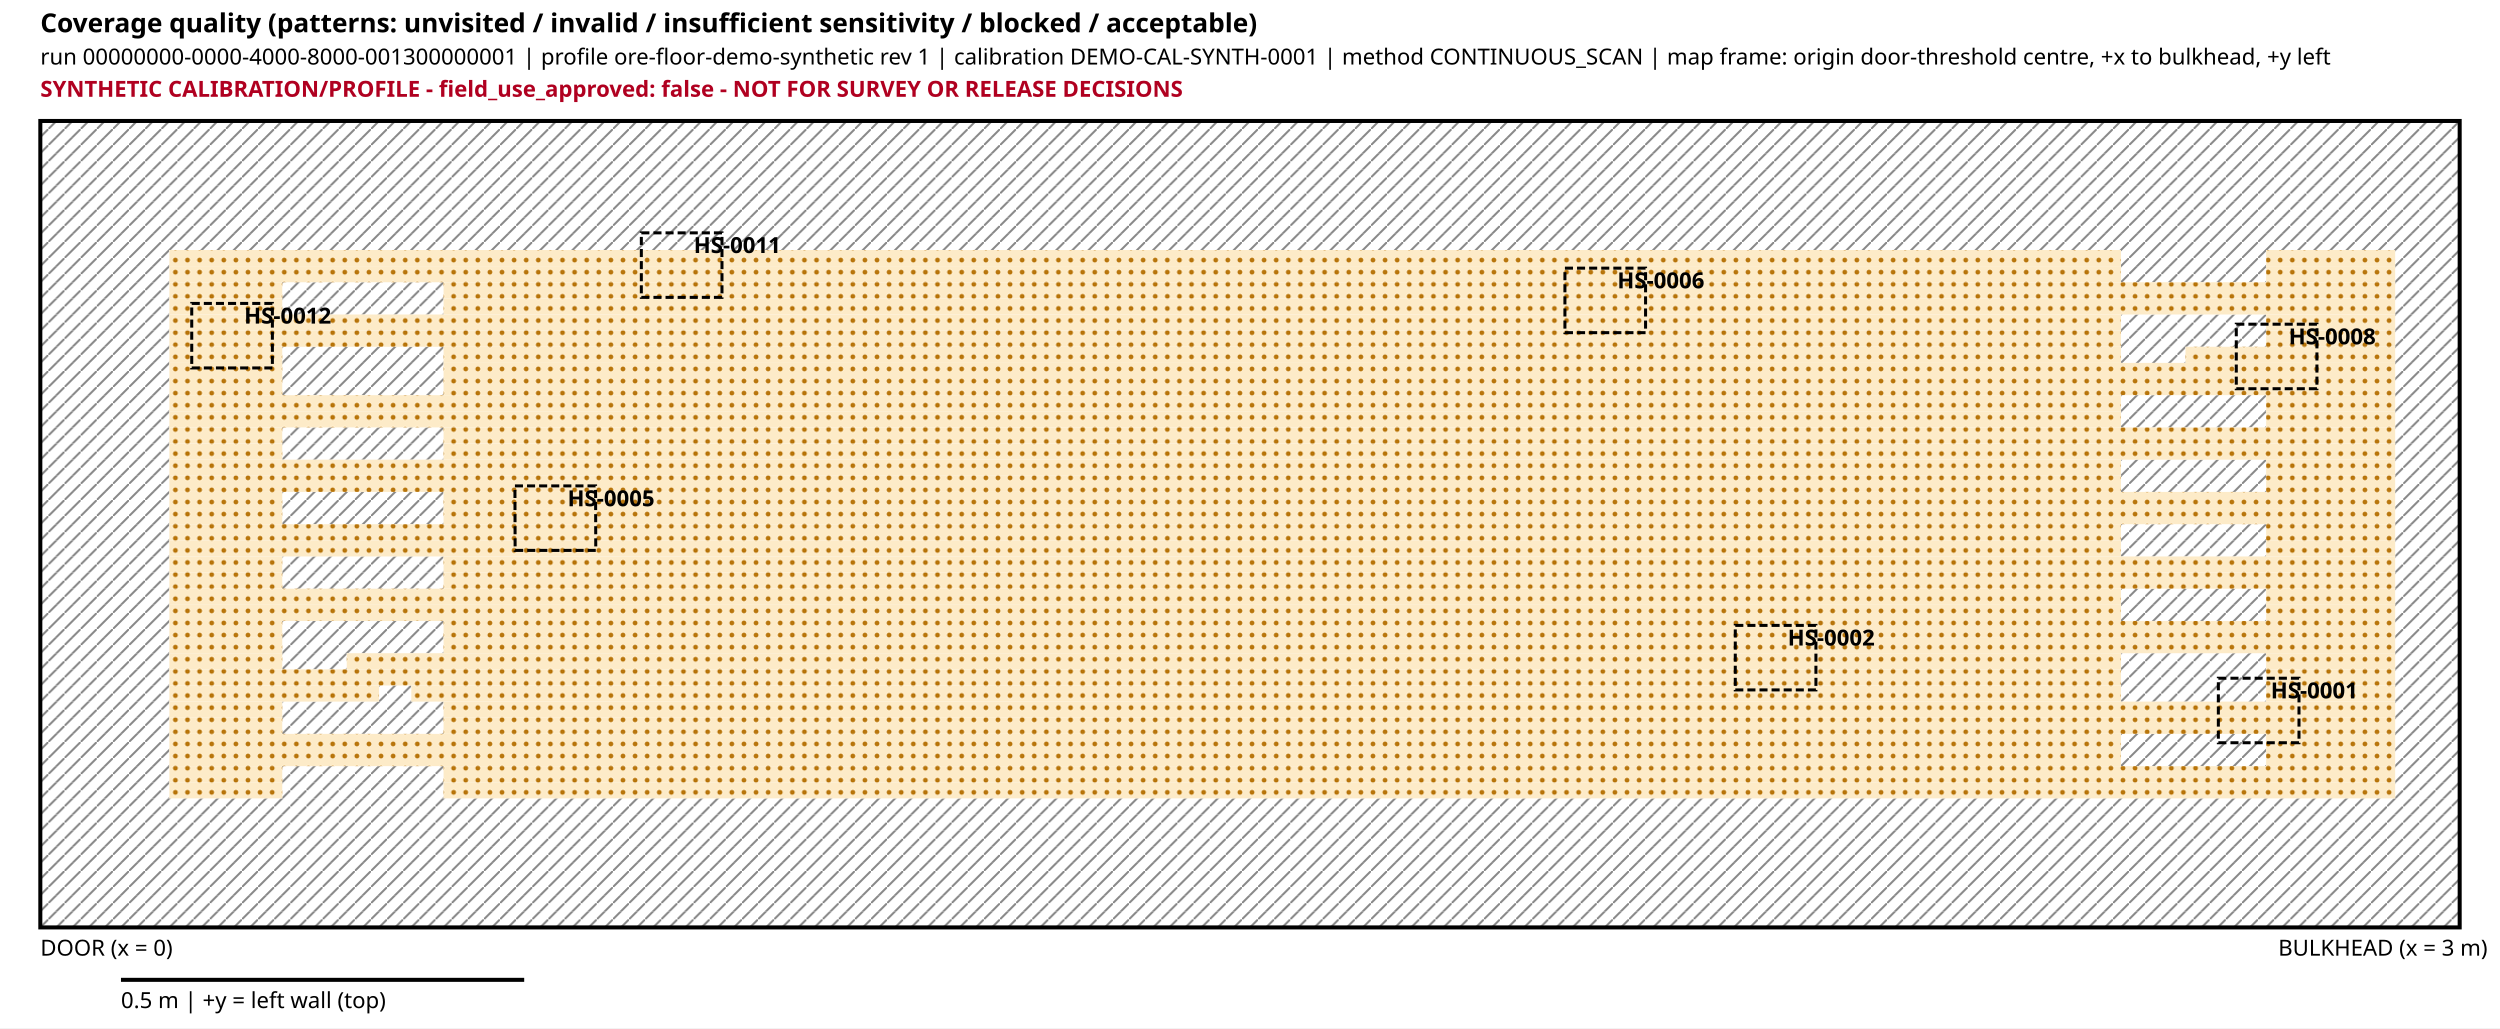
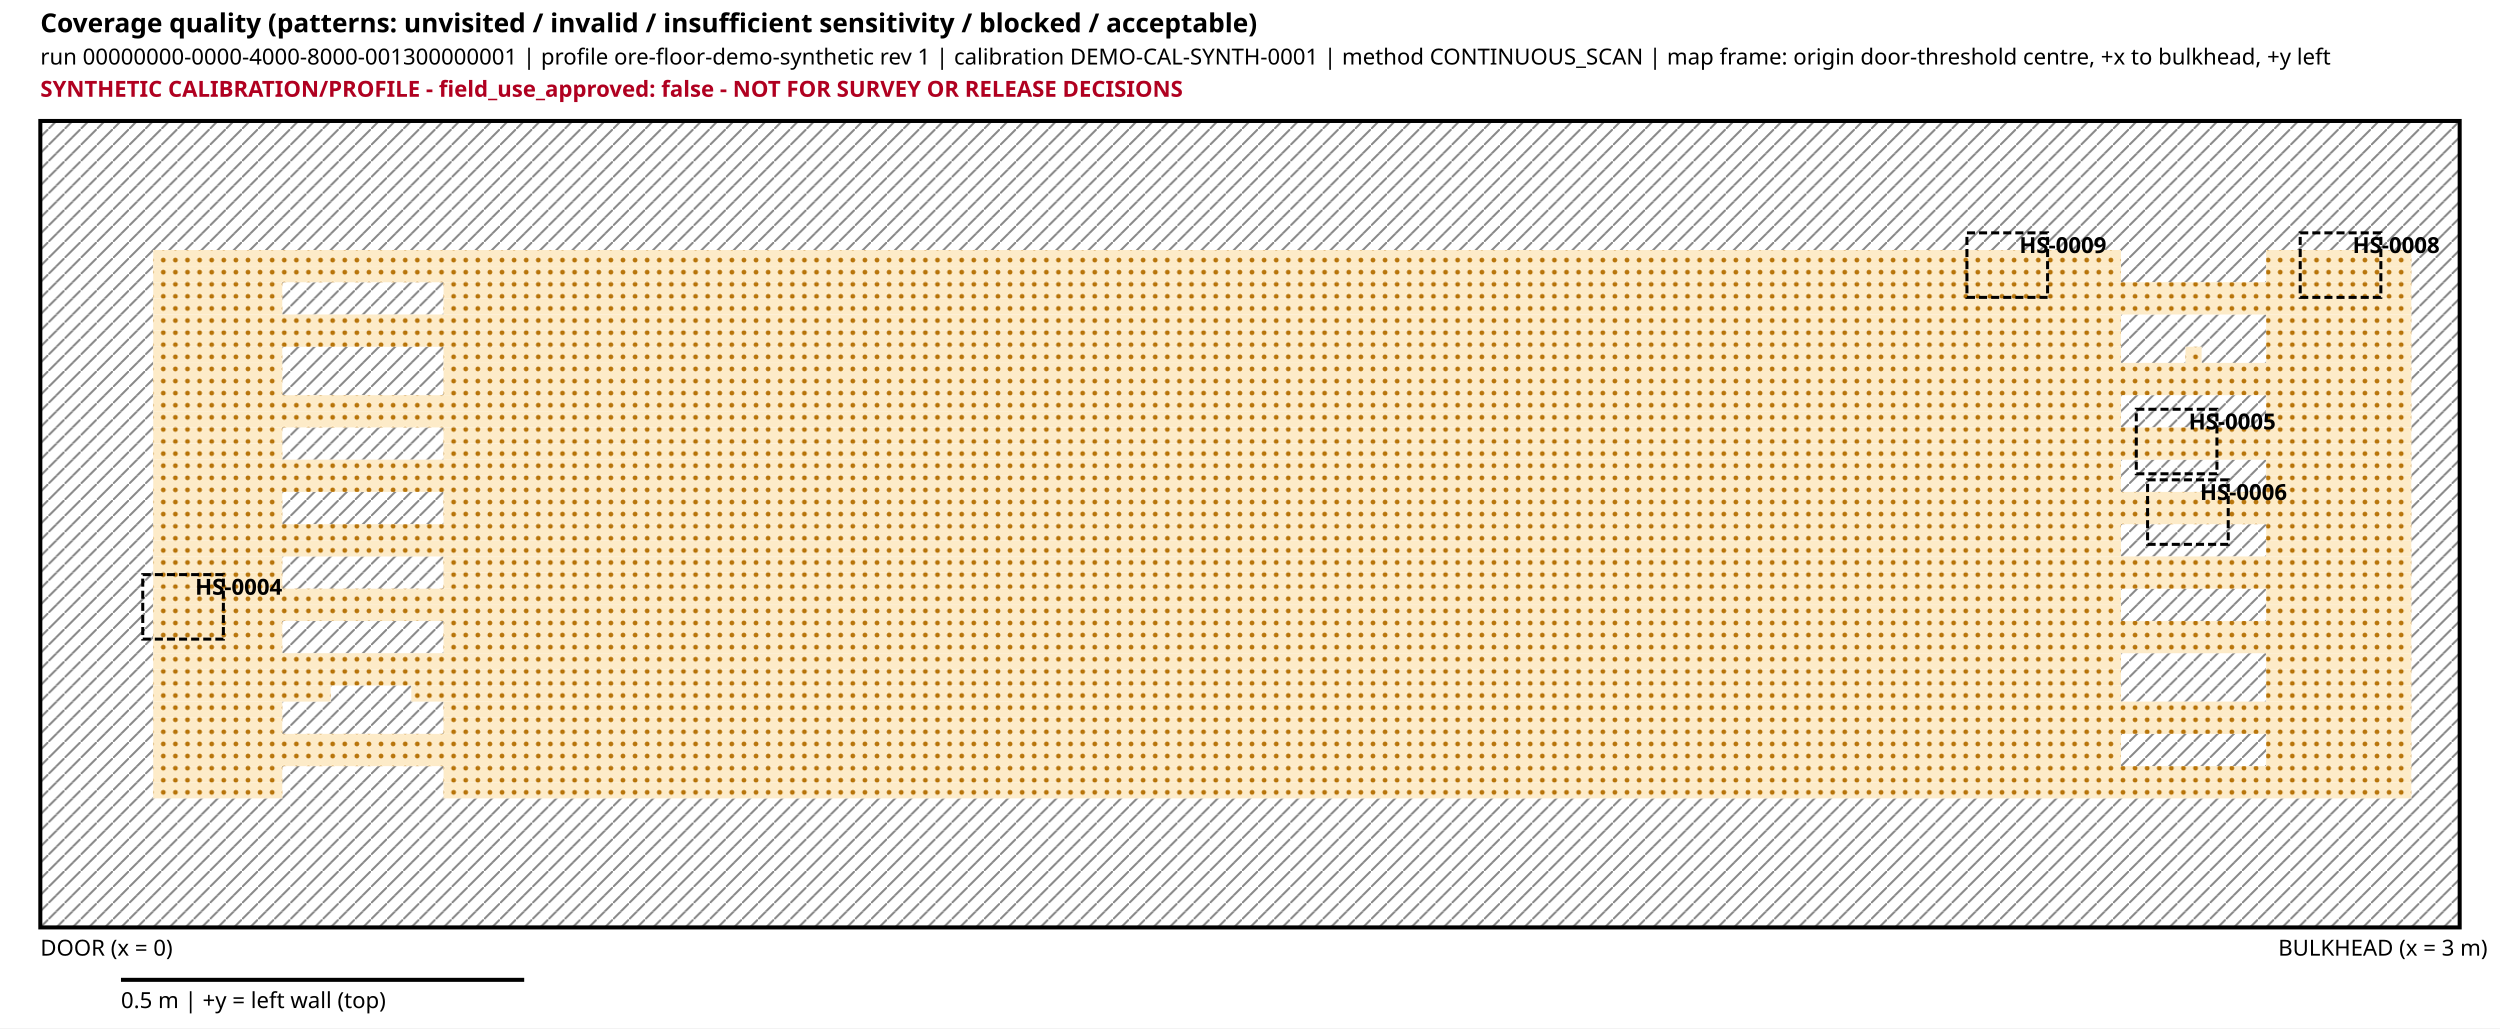
<svg xmlns="http://www.w3.org/2000/svg" width="1240" height="510" viewBox="0 0 1240 510" font-family="sans-serif" font-size="11">
  <defs>
    <pattern id="p-UNVISITED" width="8" height="8" patternUnits="userSpaceOnUse">
      <rect width="8" height="8" fill="#fff" />
      <path d="M0 8L8 0" stroke="#888" stroke-width="1" />
    </pattern>
    <pattern id="p-INVALID_DATA" width="8" height="8" patternUnits="userSpaceOnUse">
      <rect width="8" height="8" fill="#f6d5d5" />
      <path d="M0 0L8 8M0 8L8 0" stroke="#c83c3c" stroke-width="1" />
    </pattern>
    <pattern id="p-INSUFFICIENT_SENSITIVITY" width="6" height="6" patternUnits="userSpaceOnUse">
      <rect width="6" height="6" fill="#fdebc8" />
      <circle cx="3" cy="3" r="1.2" fill="#b9770e" />
    </pattern>
    <pattern id="p-BLOCKED" width="8" height="8" patternUnits="userSpaceOnUse">
      <rect width="8" height="8" fill="#e4dcf0" />
      <path d="M0 4H8" stroke="#785aa0" stroke-width="2" />
    </pattern>
    <pattern id="p-EXCLUDED" width="8" height="8" patternUnits="userSpaceOnUse">
      <rect width="8" height="8" fill="#5a5a5a" />
    </pattern>
    <pattern id="p-ACCEPTABLE" width="8" height="8" patternUnits="userSpaceOnUse">
      <rect width="8" height="8" fill="#2e8b57" />
    </pattern>
  </defs>
  <rect width="1240" height="510" fill="#fff" />
  <text x="20" y="16" font-size="13" font-weight="bold">Coverage quality (patterns: unvisited / invalid / insufficient sensitivity / blocked / acceptable)</text>
  <text x="20" y="32">run 00000000-0000-4000-8000-001300000001 | profile ore-floor-demo-synthetic rev 1 | calibration DEMO-CAL-SYNTH-0001 | method CONTINUOUS_SCAN | map frame: origin door-threshold centre, +x to bulkhead, +y left</text>
  <text x="20" y="48" fill="#b00020" font-weight="bold">SYNTHETIC CALIBRATION/PROFILE - field_use_approved: false - NOT FOR SURVEY OR RELEASE DECISIONS</text>
  <rect x="20.0" y="452.0" width="1200.0" height="8.0" fill="url(#p-UNVISITED)" />
  <rect x="20.0" y="444.0" width="1200.0" height="8.0" fill="url(#p-UNVISITED)" />
  <rect x="20.0" y="436.0" width="1200.0" height="8.0" fill="url(#p-UNVISITED)" />
  <rect x="20.0" y="428.0" width="1200.0" height="8.0" fill="url(#p-UNVISITED)" />
  <rect x="20.0" y="420.0" width="1200.0" height="8.0" fill="url(#p-UNVISITED)" />
  <rect x="20.0" y="412.0" width="1200.0" height="8.0" fill="url(#p-UNVISITED)" />
  <rect x="20.0" y="404.0" width="1200.0" height="8.0" fill="url(#p-UNVISITED)" />
  <rect x="20.0" y="396.0" width="1200.0" height="8.0" fill="url(#p-UNVISITED)" />
-   <rect x="20.0" y="388.0" width="64.0" height="8.0" fill="url(#p-UNVISITED)" />
+   <rect x="20.0" y="388.0" width="56.0" height="8.0" fill="url(#p-UNVISITED)" />
  <rect x="140.0" y="388.0" width="80.0" height="8.0" fill="url(#p-UNVISITED)" />
-   <rect x="1188.0" y="388.0" width="32.0" height="8.0" fill="url(#p-UNVISITED)" />
-   <rect x="20.0" y="380.0" width="64.0" height="8.0" fill="url(#p-UNVISITED)" />
+   <rect x="1196.0" y="388.0" width="24.0" height="8.0" fill="url(#p-UNVISITED)" />
+   <rect x="20.0" y="380.0" width="56.0" height="8.0" fill="url(#p-UNVISITED)" />
  <rect x="140.0" y="380.0" width="80.0" height="8.0" fill="url(#p-UNVISITED)" />
-   <rect x="1188.0" y="380.0" width="32.0" height="8.0" fill="url(#p-UNVISITED)" />
-   <rect x="20.0" y="372.0" width="64.0" height="8.0" fill="url(#p-UNVISITED)" />
+   <rect x="1196.0" y="380.0" width="24.0" height="8.0" fill="url(#p-UNVISITED)" />
+   <rect x="20.0" y="372.0" width="56.0" height="8.0" fill="url(#p-UNVISITED)" />
  <rect x="1052.0" y="372.0" width="72.0" height="8.0" fill="url(#p-UNVISITED)" />
-   <rect x="1188.0" y="372.0" width="32.0" height="8.0" fill="url(#p-UNVISITED)" />
-   <rect x="20.0" y="364.0" width="64.0" height="8.0" fill="url(#p-UNVISITED)" />
+   <rect x="1196.0" y="372.0" width="24.0" height="8.0" fill="url(#p-UNVISITED)" />
+   <rect x="20.0" y="364.0" width="56.0" height="8.0" fill="url(#p-UNVISITED)" />
  <rect x="1052.0" y="364.0" width="72.0" height="8.0" fill="url(#p-UNVISITED)" />
-   <rect x="1188.0" y="364.0" width="32.0" height="8.0" fill="url(#p-UNVISITED)" />
-   <rect x="20.0" y="356.0" width="64.0" height="8.0" fill="url(#p-UNVISITED)" />
+   <rect x="1196.0" y="364.0" width="24.0" height="8.0" fill="url(#p-UNVISITED)" />
+   <rect x="20.0" y="356.0" width="56.0" height="8.0" fill="url(#p-UNVISITED)" />
  <rect x="140.0" y="356.0" width="80.0" height="8.0" fill="url(#p-UNVISITED)" />
-   <rect x="1188.0" y="356.0" width="32.0" height="8.0" fill="url(#p-UNVISITED)" />
-   <rect x="20.0" y="348.0" width="64.0" height="8.0" fill="url(#p-UNVISITED)" />
+   <rect x="1196.0" y="356.0" width="24.0" height="8.0" fill="url(#p-UNVISITED)" />
+   <rect x="20.0" y="348.0" width="56.0" height="8.0" fill="url(#p-UNVISITED)" />
  <rect x="140.0" y="348.0" width="80.0" height="8.0" fill="url(#p-UNVISITED)" />
-   <rect x="1188.0" y="348.0" width="32.0" height="8.0" fill="url(#p-UNVISITED)" />
-   <rect x="20.0" y="340.0" width="64.0" height="8.0" fill="url(#p-UNVISITED)" />
-   <rect x="188.0" y="340.0" width="16.0" height="8.0" fill="url(#p-UNVISITED)" />
+   <rect x="1196.0" y="348.0" width="24.0" height="8.0" fill="url(#p-UNVISITED)" />
+   <rect x="20.0" y="340.0" width="56.0" height="8.0" fill="url(#p-UNVISITED)" />
+   <rect x="164.0" y="340.0" width="40.0" height="8.0" fill="url(#p-UNVISITED)" />
  <rect x="1052.0" y="340.0" width="72.0" height="8.0" fill="url(#p-UNVISITED)" />
-   <rect x="1188.0" y="340.0" width="32.0" height="8.0" fill="url(#p-UNVISITED)" />
-   <rect x="20.0" y="332.0" width="64.0" height="8.0" fill="url(#p-UNVISITED)" />
+   <rect x="1196.0" y="340.0" width="24.0" height="8.0" fill="url(#p-UNVISITED)" />
+   <rect x="20.0" y="332.0" width="56.0" height="8.0" fill="url(#p-UNVISITED)" />
  <rect x="1052.0" y="332.0" width="72.0" height="8.0" fill="url(#p-UNVISITED)" />
-   <rect x="1188.0" y="332.0" width="32.0" height="8.0" fill="url(#p-UNVISITED)" />
-   <rect x="20.0" y="324.0" width="64.0" height="8.0" fill="url(#p-UNVISITED)" />
-   <rect x="140.0" y="324.0" width="32.0" height="8.0" fill="url(#p-UNVISITED)" />
+   <rect x="1196.0" y="332.0" width="24.0" height="8.0" fill="url(#p-UNVISITED)" />
+   <rect x="20.0" y="324.0" width="56.0" height="8.0" fill="url(#p-UNVISITED)" />
  <rect x="1052.0" y="324.0" width="72.0" height="8.0" fill="url(#p-UNVISITED)" />
-   <rect x="1188.0" y="324.0" width="32.0" height="8.0" fill="url(#p-UNVISITED)" />
-   <rect x="20.0" y="316.0" width="64.0" height="8.0" fill="url(#p-UNVISITED)" />
+   <rect x="1196.0" y="324.0" width="24.0" height="8.0" fill="url(#p-UNVISITED)" />
+   <rect x="20.0" y="316.0" width="56.0" height="8.0" fill="url(#p-UNVISITED)" />
  <rect x="140.0" y="316.0" width="80.0" height="8.0" fill="url(#p-UNVISITED)" />
-   <rect x="1188.0" y="316.0" width="32.0" height="8.0" fill="url(#p-UNVISITED)" />
-   <rect x="20.0" y="308.0" width="64.0" height="8.0" fill="url(#p-UNVISITED)" />
+   <rect x="1196.0" y="316.0" width="24.0" height="8.0" fill="url(#p-UNVISITED)" />
+   <rect x="20.0" y="308.0" width="56.0" height="8.0" fill="url(#p-UNVISITED)" />
  <rect x="140.0" y="308.0" width="80.0" height="8.0" fill="url(#p-UNVISITED)" />
-   <rect x="1188.0" y="308.0" width="32.0" height="8.0" fill="url(#p-UNVISITED)" />
-   <rect x="20.0" y="300.0" width="64.0" height="8.0" fill="url(#p-UNVISITED)" />
+   <rect x="1196.0" y="308.0" width="24.0" height="8.0" fill="url(#p-UNVISITED)" />
+   <rect x="20.0" y="300.0" width="56.0" height="8.0" fill="url(#p-UNVISITED)" />
  <rect x="1052.0" y="300.0" width="72.0" height="8.0" fill="url(#p-UNVISITED)" />
-   <rect x="1188.0" y="300.0" width="32.0" height="8.0" fill="url(#p-UNVISITED)" />
-   <rect x="20.0" y="292.0" width="64.0" height="8.0" fill="url(#p-UNVISITED)" />
+   <rect x="1196.0" y="300.0" width="24.0" height="8.0" fill="url(#p-UNVISITED)" />
+   <rect x="20.0" y="292.0" width="56.0" height="8.0" fill="url(#p-UNVISITED)" />
  <rect x="1052.0" y="292.0" width="72.0" height="8.0" fill="url(#p-UNVISITED)" />
-   <rect x="1188.0" y="292.0" width="32.0" height="8.0" fill="url(#p-UNVISITED)" />
-   <rect x="20.0" y="284.0" width="64.0" height="8.0" fill="url(#p-UNVISITED)" />
+   <rect x="1196.0" y="292.0" width="24.0" height="8.0" fill="url(#p-UNVISITED)" />
+   <rect x="20.0" y="284.0" width="56.0" height="8.0" fill="url(#p-UNVISITED)" />
  <rect x="140.0" y="284.0" width="80.0" height="8.0" fill="url(#p-UNVISITED)" />
-   <rect x="1188.0" y="284.0" width="32.0" height="8.0" fill="url(#p-UNVISITED)" />
-   <rect x="20.0" y="276.0" width="64.0" height="8.0" fill="url(#p-UNVISITED)" />
+   <rect x="1196.0" y="284.0" width="24.0" height="8.0" fill="url(#p-UNVISITED)" />
+   <rect x="20.0" y="276.0" width="56.0" height="8.0" fill="url(#p-UNVISITED)" />
  <rect x="140.0" y="276.0" width="80.0" height="8.0" fill="url(#p-UNVISITED)" />
-   <rect x="1188.0" y="276.0" width="32.0" height="8.0" fill="url(#p-UNVISITED)" />
-   <rect x="20.0" y="268.0" width="64.0" height="8.0" fill="url(#p-UNVISITED)" />
+   <rect x="1196.0" y="276.0" width="24.0" height="8.0" fill="url(#p-UNVISITED)" />
+   <rect x="20.0" y="268.0" width="56.0" height="8.0" fill="url(#p-UNVISITED)" />
  <rect x="1052.0" y="268.0" width="72.0" height="8.0" fill="url(#p-UNVISITED)" />
-   <rect x="1188.0" y="268.0" width="32.0" height="8.0" fill="url(#p-UNVISITED)" />
-   <rect x="20.0" y="260.0" width="64.0" height="8.0" fill="url(#p-UNVISITED)" />
+   <rect x="1196.0" y="268.0" width="24.0" height="8.0" fill="url(#p-UNVISITED)" />
+   <rect x="20.0" y="260.0" width="56.0" height="8.0" fill="url(#p-UNVISITED)" />
  <rect x="1052.0" y="260.0" width="72.0" height="8.0" fill="url(#p-UNVISITED)" />
-   <rect x="1188.0" y="260.0" width="32.0" height="8.0" fill="url(#p-UNVISITED)" />
-   <rect x="20.0" y="252.0" width="64.0" height="8.0" fill="url(#p-UNVISITED)" />
+   <rect x="1196.0" y="260.0" width="24.0" height="8.0" fill="url(#p-UNVISITED)" />
+   <rect x="20.0" y="252.0" width="56.0" height="8.0" fill="url(#p-UNVISITED)" />
  <rect x="140.0" y="252.0" width="80.0" height="8.0" fill="url(#p-UNVISITED)" />
-   <rect x="1188.0" y="252.0" width="32.0" height="8.0" fill="url(#p-UNVISITED)" />
-   <rect x="20.0" y="244.0" width="64.0" height="8.0" fill="url(#p-UNVISITED)" />
+   <rect x="1196.0" y="252.0" width="24.0" height="8.0" fill="url(#p-UNVISITED)" />
+   <rect x="20.0" y="244.0" width="56.0" height="8.0" fill="url(#p-UNVISITED)" />
  <rect x="140.0" y="244.0" width="80.0" height="8.0" fill="url(#p-UNVISITED)" />
-   <rect x="1188.0" y="244.0" width="32.0" height="8.0" fill="url(#p-UNVISITED)" />
-   <rect x="20.0" y="236.0" width="64.0" height="8.0" fill="url(#p-UNVISITED)" />
+   <rect x="1196.0" y="244.0" width="24.0" height="8.0" fill="url(#p-UNVISITED)" />
+   <rect x="20.0" y="236.0" width="56.0" height="8.0" fill="url(#p-UNVISITED)" />
  <rect x="1052.0" y="236.0" width="72.0" height="8.0" fill="url(#p-UNVISITED)" />
-   <rect x="1188.0" y="236.0" width="32.0" height="8.0" fill="url(#p-UNVISITED)" />
-   <rect x="20.0" y="228.0" width="64.0" height="8.0" fill="url(#p-UNVISITED)" />
+   <rect x="1196.0" y="236.0" width="24.0" height="8.0" fill="url(#p-UNVISITED)" />
+   <rect x="20.0" y="228.0" width="56.0" height="8.0" fill="url(#p-UNVISITED)" />
  <rect x="1052.0" y="228.0" width="72.0" height="8.0" fill="url(#p-UNVISITED)" />
-   <rect x="1188.0" y="228.0" width="32.0" height="8.0" fill="url(#p-UNVISITED)" />
-   <rect x="20.0" y="220.0" width="64.0" height="8.0" fill="url(#p-UNVISITED)" />
+   <rect x="1196.0" y="228.0" width="24.0" height="8.0" fill="url(#p-UNVISITED)" />
+   <rect x="20.0" y="220.0" width="56.0" height="8.0" fill="url(#p-UNVISITED)" />
  <rect x="140.0" y="220.0" width="80.0" height="8.0" fill="url(#p-UNVISITED)" />
-   <rect x="1188.0" y="220.0" width="32.0" height="8.0" fill="url(#p-UNVISITED)" />
-   <rect x="20.0" y="212.0" width="64.0" height="8.0" fill="url(#p-UNVISITED)" />
+   <rect x="1196.0" y="220.0" width="24.0" height="8.0" fill="url(#p-UNVISITED)" />
+   <rect x="20.0" y="212.0" width="56.0" height="8.0" fill="url(#p-UNVISITED)" />
  <rect x="140.0" y="212.0" width="80.0" height="8.0" fill="url(#p-UNVISITED)" />
-   <rect x="1188.0" y="212.0" width="32.0" height="8.0" fill="url(#p-UNVISITED)" />
-   <rect x="20.0" y="204.0" width="64.0" height="8.0" fill="url(#p-UNVISITED)" />
+   <rect x="1196.0" y="212.0" width="24.0" height="8.0" fill="url(#p-UNVISITED)" />
+   <rect x="20.0" y="204.0" width="56.0" height="8.0" fill="url(#p-UNVISITED)" />
  <rect x="1052.0" y="204.0" width="72.0" height="8.0" fill="url(#p-UNVISITED)" />
-   <rect x="1188.0" y="204.0" width="32.0" height="8.0" fill="url(#p-UNVISITED)" />
-   <rect x="20.0" y="196.0" width="64.0" height="8.0" fill="url(#p-UNVISITED)" />
+   <rect x="1196.0" y="204.0" width="24.0" height="8.0" fill="url(#p-UNVISITED)" />
+   <rect x="20.0" y="196.0" width="56.0" height="8.0" fill="url(#p-UNVISITED)" />
  <rect x="1052.0" y="196.0" width="72.0" height="8.0" fill="url(#p-UNVISITED)" />
-   <rect x="1188.0" y="196.0" width="32.0" height="8.0" fill="url(#p-UNVISITED)" />
-   <rect x="20.0" y="188.0" width="64.0" height="8.0" fill="url(#p-UNVISITED)" />
+   <rect x="1196.0" y="196.0" width="24.0" height="8.0" fill="url(#p-UNVISITED)" />
+   <rect x="20.0" y="188.0" width="56.0" height="8.0" fill="url(#p-UNVISITED)" />
  <rect x="140.0" y="188.0" width="80.0" height="8.0" fill="url(#p-UNVISITED)" />
-   <rect x="1188.0" y="188.0" width="32.0" height="8.0" fill="url(#p-UNVISITED)" />
-   <rect x="20.0" y="180.0" width="64.0" height="8.0" fill="url(#p-UNVISITED)" />
+   <rect x="1196.0" y="188.0" width="24.0" height="8.0" fill="url(#p-UNVISITED)" />
+   <rect x="20.0" y="180.0" width="56.0" height="8.0" fill="url(#p-UNVISITED)" />
  <rect x="140.0" y="180.0" width="80.0" height="8.0" fill="url(#p-UNVISITED)" />
-   <rect x="1188.0" y="180.0" width="32.0" height="8.0" fill="url(#p-UNVISITED)" />
-   <rect x="20.0" y="172.0" width="64.0" height="8.0" fill="url(#p-UNVISITED)" />
+   <rect x="1196.0" y="180.0" width="24.0" height="8.0" fill="url(#p-UNVISITED)" />
+   <rect x="20.0" y="172.0" width="56.0" height="8.0" fill="url(#p-UNVISITED)" />
  <rect x="140.0" y="172.0" width="80.0" height="8.0" fill="url(#p-UNVISITED)" />
  <rect x="1052.0" y="172.0" width="32.0" height="8.0" fill="url(#p-UNVISITED)" />
-   <rect x="1188.0" y="172.0" width="32.0" height="8.0" fill="url(#p-UNVISITED)" />
-   <rect x="20.0" y="164.0" width="64.0" height="8.0" fill="url(#p-UNVISITED)" />
+   <rect x="1092.0" y="172.0" width="32.0" height="8.0" fill="url(#p-UNVISITED)" />
+   <rect x="1196.0" y="172.0" width="24.0" height="8.0" fill="url(#p-UNVISITED)" />
+   <rect x="20.0" y="164.0" width="56.0" height="8.0" fill="url(#p-UNVISITED)" />
  <rect x="1052.0" y="164.0" width="72.0" height="8.0" fill="url(#p-UNVISITED)" />
-   <rect x="1188.0" y="164.0" width="32.0" height="8.0" fill="url(#p-UNVISITED)" />
-   <rect x="20.0" y="156.0" width="64.0" height="8.0" fill="url(#p-UNVISITED)" />
+   <rect x="1196.0" y="164.0" width="24.0" height="8.0" fill="url(#p-UNVISITED)" />
+   <rect x="20.0" y="156.0" width="56.0" height="8.0" fill="url(#p-UNVISITED)" />
  <rect x="1052.0" y="156.0" width="72.0" height="8.0" fill="url(#p-UNVISITED)" />
-   <rect x="1188.0" y="156.0" width="32.0" height="8.0" fill="url(#p-UNVISITED)" />
-   <rect x="20.0" y="148.0" width="64.0" height="8.0" fill="url(#p-UNVISITED)" />
+   <rect x="1196.0" y="156.0" width="24.0" height="8.0" fill="url(#p-UNVISITED)" />
+   <rect x="20.0" y="148.0" width="56.0" height="8.0" fill="url(#p-UNVISITED)" />
  <rect x="140.0" y="148.0" width="80.0" height="8.0" fill="url(#p-UNVISITED)" />
-   <rect x="1188.0" y="148.0" width="32.0" height="8.0" fill="url(#p-UNVISITED)" />
-   <rect x="20.0" y="140.0" width="64.0" height="8.0" fill="url(#p-UNVISITED)" />
+   <rect x="1196.0" y="148.0" width="24.0" height="8.0" fill="url(#p-UNVISITED)" />
+   <rect x="20.0" y="140.0" width="56.0" height="8.0" fill="url(#p-UNVISITED)" />
  <rect x="140.0" y="140.0" width="80.0" height="8.0" fill="url(#p-UNVISITED)" />
-   <rect x="1188.0" y="140.0" width="32.0" height="8.0" fill="url(#p-UNVISITED)" />
-   <rect x="20.0" y="132.0" width="64.0" height="8.0" fill="url(#p-UNVISITED)" />
+   <rect x="1196.0" y="140.0" width="24.0" height="8.0" fill="url(#p-UNVISITED)" />
+   <rect x="20.0" y="132.0" width="56.0" height="8.0" fill="url(#p-UNVISITED)" />
  <rect x="1052.0" y="132.0" width="72.0" height="8.0" fill="url(#p-UNVISITED)" />
-   <rect x="1188.0" y="132.0" width="32.0" height="8.0" fill="url(#p-UNVISITED)" />
-   <rect x="20.0" y="124.0" width="64.0" height="8.0" fill="url(#p-UNVISITED)" />
+   <rect x="1196.0" y="132.0" width="24.0" height="8.0" fill="url(#p-UNVISITED)" />
+   <rect x="20.0" y="124.0" width="56.0" height="8.0" fill="url(#p-UNVISITED)" />
  <rect x="1052.0" y="124.0" width="72.0" height="8.0" fill="url(#p-UNVISITED)" />
-   <rect x="1188.0" y="124.0" width="32.0" height="8.0" fill="url(#p-UNVISITED)" />
+   <rect x="1196.0" y="124.0" width="24.0" height="8.0" fill="url(#p-UNVISITED)" />
  <rect x="20.0" y="116.0" width="1200.0" height="8.0" fill="url(#p-UNVISITED)" />
  <rect x="20.0" y="108.0" width="1200.0" height="8.0" fill="url(#p-UNVISITED)" />
  <rect x="20.0" y="100.0" width="1200.0" height="8.0" fill="url(#p-UNVISITED)" />
  <rect x="20.0" y="92.0" width="1200.0" height="8.0" fill="url(#p-UNVISITED)" />
  <rect x="20.0" y="84.0" width="1200.0" height="8.0" fill="url(#p-UNVISITED)" />
  <rect x="20.0" y="76.0" width="1200.0" height="8.0" fill="url(#p-UNVISITED)" />
  <rect x="20.0" y="68.0" width="1200.0" height="8.0" fill="url(#p-UNVISITED)" />
  <rect x="20.0" y="60.0" width="1200.0" height="8.0" fill="url(#p-UNVISITED)" />
-   <rect x="84.0" y="388.0" width="56.0" height="8.0" fill="url(#p-INSUFFICIENT_SENSITIVITY)" />
-   <rect x="220.0" y="388.0" width="968.0" height="8.0" fill="url(#p-INSUFFICIENT_SENSITIVITY)" />
-   <rect x="84.0" y="380.0" width="56.0" height="8.0" fill="url(#p-INSUFFICIENT_SENSITIVITY)" />
-   <rect x="220.0" y="380.0" width="968.0" height="8.0" fill="url(#p-INSUFFICIENT_SENSITIVITY)" />
-   <rect x="84.0" y="372.0" width="968.0" height="8.0" fill="url(#p-INSUFFICIENT_SENSITIVITY)" />
-   <rect x="1124.0" y="372.0" width="64.0" height="8.0" fill="url(#p-INSUFFICIENT_SENSITIVITY)" />
-   <rect x="84.0" y="364.0" width="968.0" height="8.0" fill="url(#p-INSUFFICIENT_SENSITIVITY)" />
-   <rect x="1124.0" y="364.0" width="64.0" height="8.0" fill="url(#p-INSUFFICIENT_SENSITIVITY)" />
-   <rect x="84.0" y="356.0" width="56.0" height="8.0" fill="url(#p-INSUFFICIENT_SENSITIVITY)" />
-   <rect x="220.0" y="356.0" width="968.0" height="8.0" fill="url(#p-INSUFFICIENT_SENSITIVITY)" />
-   <rect x="84.0" y="348.0" width="56.0" height="8.0" fill="url(#p-INSUFFICIENT_SENSITIVITY)" />
-   <rect x="220.0" y="348.0" width="968.0" height="8.0" fill="url(#p-INSUFFICIENT_SENSITIVITY)" />
-   <rect x="84.0" y="340.0" width="104.0" height="8.0" fill="url(#p-INSUFFICIENT_SENSITIVITY)" />
+   <rect x="76.0" y="388.0" width="64.0" height="8.0" fill="url(#p-INSUFFICIENT_SENSITIVITY)" />
+   <rect x="220.0" y="388.0" width="976.0" height="8.0" fill="url(#p-INSUFFICIENT_SENSITIVITY)" />
+   <rect x="76.0" y="380.0" width="64.0" height="8.0" fill="url(#p-INSUFFICIENT_SENSITIVITY)" />
+   <rect x="220.0" y="380.0" width="976.0" height="8.0" fill="url(#p-INSUFFICIENT_SENSITIVITY)" />
+   <rect x="76.0" y="372.0" width="976.0" height="8.0" fill="url(#p-INSUFFICIENT_SENSITIVITY)" />
+   <rect x="1124.0" y="372.0" width="72.0" height="8.0" fill="url(#p-INSUFFICIENT_SENSITIVITY)" />
+   <rect x="76.0" y="364.0" width="976.0" height="8.0" fill="url(#p-INSUFFICIENT_SENSITIVITY)" />
+   <rect x="1124.0" y="364.0" width="72.0" height="8.0" fill="url(#p-INSUFFICIENT_SENSITIVITY)" />
+   <rect x="76.0" y="356.0" width="64.0" height="8.0" fill="url(#p-INSUFFICIENT_SENSITIVITY)" />
+   <rect x="220.0" y="356.0" width="976.0" height="8.0" fill="url(#p-INSUFFICIENT_SENSITIVITY)" />
+   <rect x="76.0" y="348.0" width="64.0" height="8.0" fill="url(#p-INSUFFICIENT_SENSITIVITY)" />
+   <rect x="220.0" y="348.0" width="976.0" height="8.0" fill="url(#p-INSUFFICIENT_SENSITIVITY)" />
+   <rect x="76.0" y="340.0" width="88.0" height="8.0" fill="url(#p-INSUFFICIENT_SENSITIVITY)" />
  <rect x="204.0" y="340.0" width="848.0" height="8.0" fill="url(#p-INSUFFICIENT_SENSITIVITY)" />
-   <rect x="1124.0" y="340.0" width="64.0" height="8.0" fill="url(#p-INSUFFICIENT_SENSITIVITY)" />
-   <rect x="84.0" y="332.0" width="968.0" height="8.0" fill="url(#p-INSUFFICIENT_SENSITIVITY)" />
-   <rect x="1124.0" y="332.0" width="64.0" height="8.0" fill="url(#p-INSUFFICIENT_SENSITIVITY)" />
-   <rect x="84.0" y="324.0" width="56.0" height="8.0" fill="url(#p-INSUFFICIENT_SENSITIVITY)" />
-   <rect x="172.0" y="324.0" width="880.0" height="8.0" fill="url(#p-INSUFFICIENT_SENSITIVITY)" />
-   <rect x="1124.0" y="324.0" width="64.0" height="8.0" fill="url(#p-INSUFFICIENT_SENSITIVITY)" />
-   <rect x="84.0" y="316.0" width="56.0" height="8.0" fill="url(#p-INSUFFICIENT_SENSITIVITY)" />
-   <rect x="220.0" y="316.0" width="968.0" height="8.0" fill="url(#p-INSUFFICIENT_SENSITIVITY)" />
-   <rect x="84.0" y="308.0" width="56.0" height="8.0" fill="url(#p-INSUFFICIENT_SENSITIVITY)" />
-   <rect x="220.0" y="308.0" width="968.0" height="8.0" fill="url(#p-INSUFFICIENT_SENSITIVITY)" />
-   <rect x="84.0" y="300.0" width="968.0" height="8.0" fill="url(#p-INSUFFICIENT_SENSITIVITY)" />
-   <rect x="1124.0" y="300.0" width="64.0" height="8.0" fill="url(#p-INSUFFICIENT_SENSITIVITY)" />
-   <rect x="84.0" y="292.0" width="968.0" height="8.0" fill="url(#p-INSUFFICIENT_SENSITIVITY)" />
-   <rect x="1124.0" y="292.0" width="64.0" height="8.0" fill="url(#p-INSUFFICIENT_SENSITIVITY)" />
-   <rect x="84.0" y="284.0" width="56.0" height="8.0" fill="url(#p-INSUFFICIENT_SENSITIVITY)" />
-   <rect x="220.0" y="284.0" width="968.0" height="8.0" fill="url(#p-INSUFFICIENT_SENSITIVITY)" />
-   <rect x="84.0" y="276.0" width="56.0" height="8.0" fill="url(#p-INSUFFICIENT_SENSITIVITY)" />
-   <rect x="220.0" y="276.0" width="968.0" height="8.0" fill="url(#p-INSUFFICIENT_SENSITIVITY)" />
-   <rect x="84.0" y="268.0" width="968.0" height="8.0" fill="url(#p-INSUFFICIENT_SENSITIVITY)" />
-   <rect x="1124.0" y="268.0" width="64.0" height="8.0" fill="url(#p-INSUFFICIENT_SENSITIVITY)" />
-   <rect x="84.0" y="260.0" width="968.0" height="8.0" fill="url(#p-INSUFFICIENT_SENSITIVITY)" />
-   <rect x="1124.0" y="260.0" width="64.0" height="8.0" fill="url(#p-INSUFFICIENT_SENSITIVITY)" />
-   <rect x="84.0" y="252.0" width="56.0" height="8.0" fill="url(#p-INSUFFICIENT_SENSITIVITY)" />
-   <rect x="220.0" y="252.0" width="968.0" height="8.0" fill="url(#p-INSUFFICIENT_SENSITIVITY)" />
-   <rect x="84.0" y="244.0" width="56.0" height="8.0" fill="url(#p-INSUFFICIENT_SENSITIVITY)" />
-   <rect x="220.0" y="244.0" width="968.0" height="8.0" fill="url(#p-INSUFFICIENT_SENSITIVITY)" />
-   <rect x="84.0" y="236.0" width="968.0" height="8.0" fill="url(#p-INSUFFICIENT_SENSITIVITY)" />
-   <rect x="1124.0" y="236.0" width="64.0" height="8.0" fill="url(#p-INSUFFICIENT_SENSITIVITY)" />
-   <rect x="84.0" y="228.0" width="968.0" height="8.0" fill="url(#p-INSUFFICIENT_SENSITIVITY)" />
-   <rect x="1124.0" y="228.0" width="64.0" height="8.0" fill="url(#p-INSUFFICIENT_SENSITIVITY)" />
-   <rect x="84.0" y="220.0" width="56.0" height="8.0" fill="url(#p-INSUFFICIENT_SENSITIVITY)" />
-   <rect x="220.0" y="220.0" width="968.0" height="8.0" fill="url(#p-INSUFFICIENT_SENSITIVITY)" />
-   <rect x="84.0" y="212.0" width="56.0" height="8.0" fill="url(#p-INSUFFICIENT_SENSITIVITY)" />
-   <rect x="220.0" y="212.0" width="968.0" height="8.0" fill="url(#p-INSUFFICIENT_SENSITIVITY)" />
-   <rect x="84.0" y="204.0" width="968.0" height="8.0" fill="url(#p-INSUFFICIENT_SENSITIVITY)" />
-   <rect x="1124.0" y="204.0" width="64.0" height="8.0" fill="url(#p-INSUFFICIENT_SENSITIVITY)" />
-   <rect x="84.0" y="196.0" width="968.0" height="8.0" fill="url(#p-INSUFFICIENT_SENSITIVITY)" />
-   <rect x="1124.0" y="196.0" width="64.0" height="8.0" fill="url(#p-INSUFFICIENT_SENSITIVITY)" />
-   <rect x="84.0" y="188.0" width="56.0" height="8.0" fill="url(#p-INSUFFICIENT_SENSITIVITY)" />
-   <rect x="220.0" y="188.0" width="968.0" height="8.0" fill="url(#p-INSUFFICIENT_SENSITIVITY)" />
-   <rect x="84.0" y="180.0" width="56.0" height="8.0" fill="url(#p-INSUFFICIENT_SENSITIVITY)" />
-   <rect x="220.0" y="180.0" width="968.0" height="8.0" fill="url(#p-INSUFFICIENT_SENSITIVITY)" />
-   <rect x="84.0" y="172.0" width="56.0" height="8.0" fill="url(#p-INSUFFICIENT_SENSITIVITY)" />
+   <rect x="1124.0" y="340.0" width="72.0" height="8.0" fill="url(#p-INSUFFICIENT_SENSITIVITY)" />
+   <rect x="76.0" y="332.0" width="976.0" height="8.0" fill="url(#p-INSUFFICIENT_SENSITIVITY)" />
+   <rect x="1124.0" y="332.0" width="72.0" height="8.0" fill="url(#p-INSUFFICIENT_SENSITIVITY)" />
+   <rect x="76.0" y="324.0" width="976.0" height="8.0" fill="url(#p-INSUFFICIENT_SENSITIVITY)" />
+   <rect x="1124.0" y="324.0" width="72.0" height="8.0" fill="url(#p-INSUFFICIENT_SENSITIVITY)" />
+   <rect x="76.0" y="316.0" width="64.0" height="8.0" fill="url(#p-INSUFFICIENT_SENSITIVITY)" />
+   <rect x="220.0" y="316.0" width="976.0" height="8.0" fill="url(#p-INSUFFICIENT_SENSITIVITY)" />
+   <rect x="76.0" y="308.0" width="64.0" height="8.0" fill="url(#p-INSUFFICIENT_SENSITIVITY)" />
+   <rect x="220.0" y="308.0" width="976.0" height="8.0" fill="url(#p-INSUFFICIENT_SENSITIVITY)" />
+   <rect x="76.0" y="300.0" width="976.0" height="8.0" fill="url(#p-INSUFFICIENT_SENSITIVITY)" />
+   <rect x="1124.0" y="300.0" width="72.0" height="8.0" fill="url(#p-INSUFFICIENT_SENSITIVITY)" />
+   <rect x="76.0" y="292.0" width="976.0" height="8.0" fill="url(#p-INSUFFICIENT_SENSITIVITY)" />
+   <rect x="1124.0" y="292.0" width="72.0" height="8.0" fill="url(#p-INSUFFICIENT_SENSITIVITY)" />
+   <rect x="76.0" y="284.0" width="64.0" height="8.0" fill="url(#p-INSUFFICIENT_SENSITIVITY)" />
+   <rect x="220.0" y="284.0" width="976.0" height="8.0" fill="url(#p-INSUFFICIENT_SENSITIVITY)" />
+   <rect x="76.0" y="276.0" width="64.0" height="8.0" fill="url(#p-INSUFFICIENT_SENSITIVITY)" />
+   <rect x="220.0" y="276.0" width="976.0" height="8.0" fill="url(#p-INSUFFICIENT_SENSITIVITY)" />
+   <rect x="76.0" y="268.0" width="976.0" height="8.0" fill="url(#p-INSUFFICIENT_SENSITIVITY)" />
+   <rect x="1124.0" y="268.0" width="72.0" height="8.0" fill="url(#p-INSUFFICIENT_SENSITIVITY)" />
+   <rect x="76.0" y="260.0" width="976.0" height="8.0" fill="url(#p-INSUFFICIENT_SENSITIVITY)" />
+   <rect x="1124.0" y="260.0" width="72.0" height="8.0" fill="url(#p-INSUFFICIENT_SENSITIVITY)" />
+   <rect x="76.0" y="252.0" width="64.0" height="8.0" fill="url(#p-INSUFFICIENT_SENSITIVITY)" />
+   <rect x="220.0" y="252.0" width="976.0" height="8.0" fill="url(#p-INSUFFICIENT_SENSITIVITY)" />
+   <rect x="76.0" y="244.0" width="64.0" height="8.0" fill="url(#p-INSUFFICIENT_SENSITIVITY)" />
+   <rect x="220.0" y="244.0" width="976.0" height="8.0" fill="url(#p-INSUFFICIENT_SENSITIVITY)" />
+   <rect x="76.0" y="236.0" width="976.0" height="8.0" fill="url(#p-INSUFFICIENT_SENSITIVITY)" />
+   <rect x="1124.0" y="236.0" width="72.0" height="8.0" fill="url(#p-INSUFFICIENT_SENSITIVITY)" />
+   <rect x="76.0" y="228.0" width="976.0" height="8.0" fill="url(#p-INSUFFICIENT_SENSITIVITY)" />
+   <rect x="1124.0" y="228.0" width="72.0" height="8.0" fill="url(#p-INSUFFICIENT_SENSITIVITY)" />
+   <rect x="76.0" y="220.0" width="64.0" height="8.0" fill="url(#p-INSUFFICIENT_SENSITIVITY)" />
+   <rect x="220.0" y="220.0" width="976.0" height="8.0" fill="url(#p-INSUFFICIENT_SENSITIVITY)" />
+   <rect x="76.0" y="212.0" width="64.0" height="8.0" fill="url(#p-INSUFFICIENT_SENSITIVITY)" />
+   <rect x="220.0" y="212.0" width="976.0" height="8.0" fill="url(#p-INSUFFICIENT_SENSITIVITY)" />
+   <rect x="76.0" y="204.0" width="976.0" height="8.0" fill="url(#p-INSUFFICIENT_SENSITIVITY)" />
+   <rect x="1124.0" y="204.0" width="72.0" height="8.0" fill="url(#p-INSUFFICIENT_SENSITIVITY)" />
+   <rect x="76.0" y="196.0" width="976.0" height="8.0" fill="url(#p-INSUFFICIENT_SENSITIVITY)" />
+   <rect x="1124.0" y="196.0" width="72.0" height="8.0" fill="url(#p-INSUFFICIENT_SENSITIVITY)" />
+   <rect x="76.0" y="188.0" width="64.0" height="8.0" fill="url(#p-INSUFFICIENT_SENSITIVITY)" />
+   <rect x="220.0" y="188.0" width="976.0" height="8.0" fill="url(#p-INSUFFICIENT_SENSITIVITY)" />
+   <rect x="76.0" y="180.0" width="64.0" height="8.0" fill="url(#p-INSUFFICIENT_SENSITIVITY)" />
+   <rect x="220.0" y="180.0" width="976.0" height="8.0" fill="url(#p-INSUFFICIENT_SENSITIVITY)" />
+   <rect x="76.0" y="172.0" width="64.0" height="8.0" fill="url(#p-INSUFFICIENT_SENSITIVITY)" />
  <rect x="220.0" y="172.0" width="832.0" height="8.0" fill="url(#p-INSUFFICIENT_SENSITIVITY)" />
-   <rect x="1084.0" y="172.0" width="104.0" height="8.0" fill="url(#p-INSUFFICIENT_SENSITIVITY)" />
-   <rect x="84.0" y="164.0" width="968.0" height="8.0" fill="url(#p-INSUFFICIENT_SENSITIVITY)" />
-   <rect x="1124.0" y="164.0" width="64.0" height="8.0" fill="url(#p-INSUFFICIENT_SENSITIVITY)" />
-   <rect x="84.0" y="156.0" width="968.0" height="8.0" fill="url(#p-INSUFFICIENT_SENSITIVITY)" />
-   <rect x="1124.0" y="156.0" width="64.0" height="8.0" fill="url(#p-INSUFFICIENT_SENSITIVITY)" />
-   <rect x="84.0" y="148.0" width="56.0" height="8.0" fill="url(#p-INSUFFICIENT_SENSITIVITY)" />
-   <rect x="220.0" y="148.0" width="968.0" height="8.0" fill="url(#p-INSUFFICIENT_SENSITIVITY)" />
-   <rect x="84.0" y="140.0" width="56.0" height="8.0" fill="url(#p-INSUFFICIENT_SENSITIVITY)" />
-   <rect x="220.0" y="140.0" width="968.0" height="8.0" fill="url(#p-INSUFFICIENT_SENSITIVITY)" />
-   <rect x="84.0" y="132.0" width="968.0" height="8.0" fill="url(#p-INSUFFICIENT_SENSITIVITY)" />
-   <rect x="1124.0" y="132.0" width="64.0" height="8.0" fill="url(#p-INSUFFICIENT_SENSITIVITY)" />
-   <rect x="84.0" y="124.0" width="968.0" height="8.0" fill="url(#p-INSUFFICIENT_SENSITIVITY)" />
-   <rect x="1124.0" y="124.0" width="64.0" height="8.0" fill="url(#p-INSUFFICIENT_SENSITIVITY)" />
+   <rect x="1084.0" y="172.0" width="8.0" height="8.0" fill="url(#p-INSUFFICIENT_SENSITIVITY)" />
+   <rect x="1124.0" y="172.0" width="72.0" height="8.0" fill="url(#p-INSUFFICIENT_SENSITIVITY)" />
+   <rect x="76.0" y="164.0" width="976.0" height="8.0" fill="url(#p-INSUFFICIENT_SENSITIVITY)" />
+   <rect x="1124.0" y="164.0" width="72.0" height="8.0" fill="url(#p-INSUFFICIENT_SENSITIVITY)" />
+   <rect x="76.0" y="156.0" width="976.0" height="8.0" fill="url(#p-INSUFFICIENT_SENSITIVITY)" />
+   <rect x="1124.0" y="156.0" width="72.0" height="8.0" fill="url(#p-INSUFFICIENT_SENSITIVITY)" />
+   <rect x="76.0" y="148.0" width="64.0" height="8.0" fill="url(#p-INSUFFICIENT_SENSITIVITY)" />
+   <rect x="220.0" y="148.0" width="976.0" height="8.0" fill="url(#p-INSUFFICIENT_SENSITIVITY)" />
+   <rect x="76.0" y="140.0" width="64.0" height="8.0" fill="url(#p-INSUFFICIENT_SENSITIVITY)" />
+   <rect x="220.0" y="140.0" width="976.0" height="8.0" fill="url(#p-INSUFFICIENT_SENSITIVITY)" />
+   <rect x="76.0" y="132.0" width="976.0" height="8.0" fill="url(#p-INSUFFICIENT_SENSITIVITY)" />
+   <rect x="1124.0" y="132.0" width="72.0" height="8.0" fill="url(#p-INSUFFICIENT_SENSITIVITY)" />
+   <rect x="76.0" y="124.0" width="976.0" height="8.0" fill="url(#p-INSUFFICIENT_SENSITIVITY)" />
+   <rect x="1124.0" y="124.0" width="72.0" height="8.0" fill="url(#p-INSUFFICIENT_SENSITIVITY)" />
  <rect x="20.0" y="60.0" width="1200.0" height="400.0" fill="none" stroke="#000" stroke-width="2" />
  <text x="20.0" y="474.0">DOOR (x = 0)</text>
  <text x="1130.0" y="474.0">BULKHEAD (x = 3 m)</text>
  <line x1="60.0" y1="486.0" x2="260.0" y2="486.0" stroke="#000" stroke-width="2" />
  <text x="60.0" y="500.0">0.5 m | +y = left wall (top)</text>
-   <polygon points="1100.3,368.4 1140.3,368.4 1140.3,336.4 1100.3,336.4" fill="none" stroke="#000" stroke-width="1.5" stroke-dasharray="4 2" />
-   <text x="1126.3" y="346.4" font-weight="bold">HS-0001</text>
-   <polygon points="860.7,342.2 900.7,342.2 900.7,310.2 860.7,310.2" fill="none" stroke="#000" stroke-width="1.5" stroke-dasharray="4 2" />
-   <text x="886.7" y="320.2" font-weight="bold">HS-0002</text>
-   <polygon points="255.5,273.0 295.5,273.0 295.4,241.0 255.4,241.0" fill="none" stroke="#000" stroke-width="1.5" stroke-dasharray="4 2" />
-   <text x="281.5" y="251.1" font-weight="bold">HS-0005</text>
-   <polygon points="776.2,165.0 816.2,165.0 816.2,133.0 776.2,133.0" fill="none" stroke="#000" stroke-width="1.5" stroke-dasharray="4 2" />
-   <text x="802.2" y="143.0" font-weight="bold">HS-0006</text>
-   <polygon points="1109.2,192.8 1149.2,192.8 1149.2,160.8 1109.2,160.8" fill="none" stroke="#000" stroke-width="1.5" stroke-dasharray="4 2" />
-   <text x="1135.2" y="170.8" font-weight="bold">HS-0008</text>
-   <polygon points="358.1,115.5 318.1,115.5 318.1,147.5 358.1,147.5" fill="none" stroke="#000" stroke-width="1.5" stroke-dasharray="4 2" />
-   <text x="344.1" y="125.5" font-weight="bold">HS-0011</text>
-   <polygon points="135.1,150.5 95.1,150.5 95.1,182.5 135.1,182.5" fill="none" stroke="#000" stroke-width="1.5" stroke-dasharray="4 2" />
-   <text x="121.1" y="160.5" font-weight="bold">HS-0012</text>
+   <polygon points="110.8,285.0 70.8,285.0 70.8,317.0 110.8,317.0" fill="none" stroke="#000" stroke-width="1.5" stroke-dasharray="4 2" />
+   <text x="96.8" y="295.0" font-weight="bold">HS-0004</text>
+   <polygon points="1059.6,235.0 1099.6,235.0 1099.6,203.0 1059.6,203.0" fill="none" stroke="#000" stroke-width="1.5" stroke-dasharray="4 2" />
+   <text x="1085.6" y="213.0" font-weight="bold">HS-0005</text>
+   <polygon points="1065.2,270.0 1105.2,270.0 1105.2,238.0 1065.2,238.0" fill="none" stroke="#000" stroke-width="1.5" stroke-dasharray="4 2" />
+   <text x="1091.2" y="248.0" font-weight="bold">HS-0006</text>
+   <polygon points="1140.9,147.5 1180.9,147.5 1180.9,115.5 1140.9,115.5" fill="none" stroke="#000" stroke-width="1.5" stroke-dasharray="4 2" />
+   <text x="1166.9" y="125.5" font-weight="bold">HS-0008</text>
+   <polygon points="1015.6,115.5 975.6,115.5 975.6,147.5 1015.6,147.5" fill="none" stroke="#000" stroke-width="1.5" stroke-dasharray="4 2" />
+   <text x="1001.6" y="125.5" font-weight="bold">HS-0009</text>
</svg>
